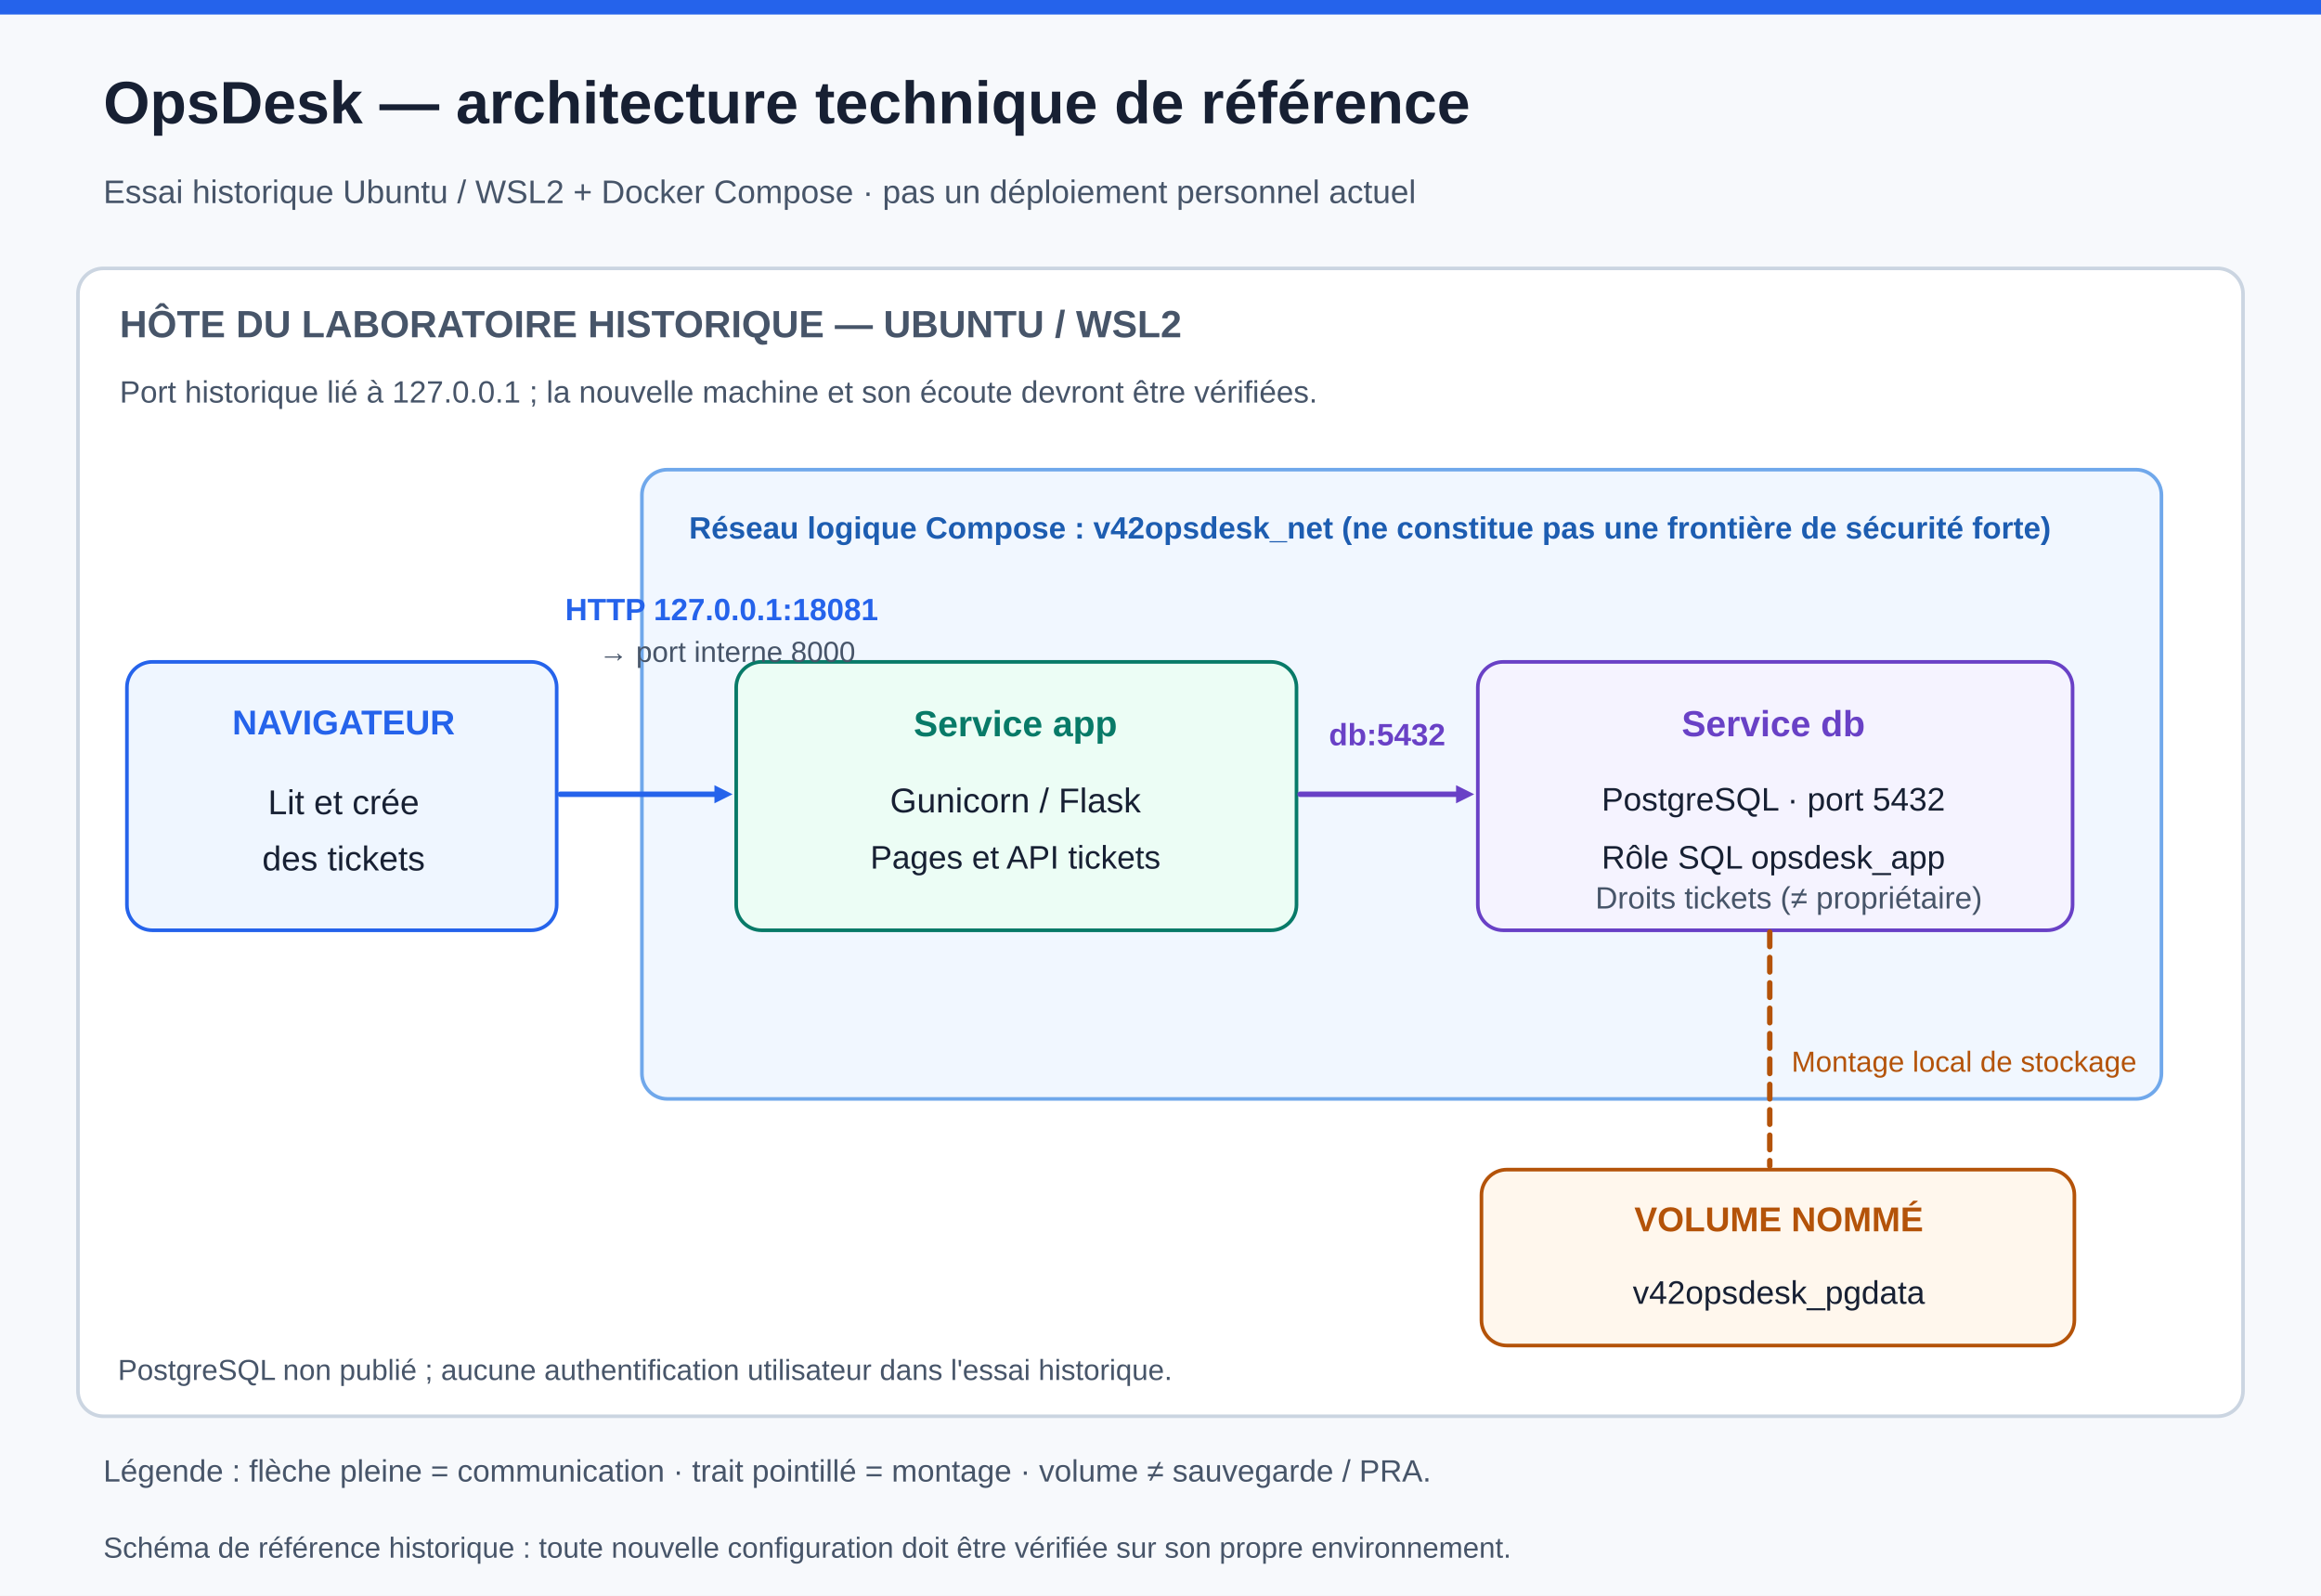
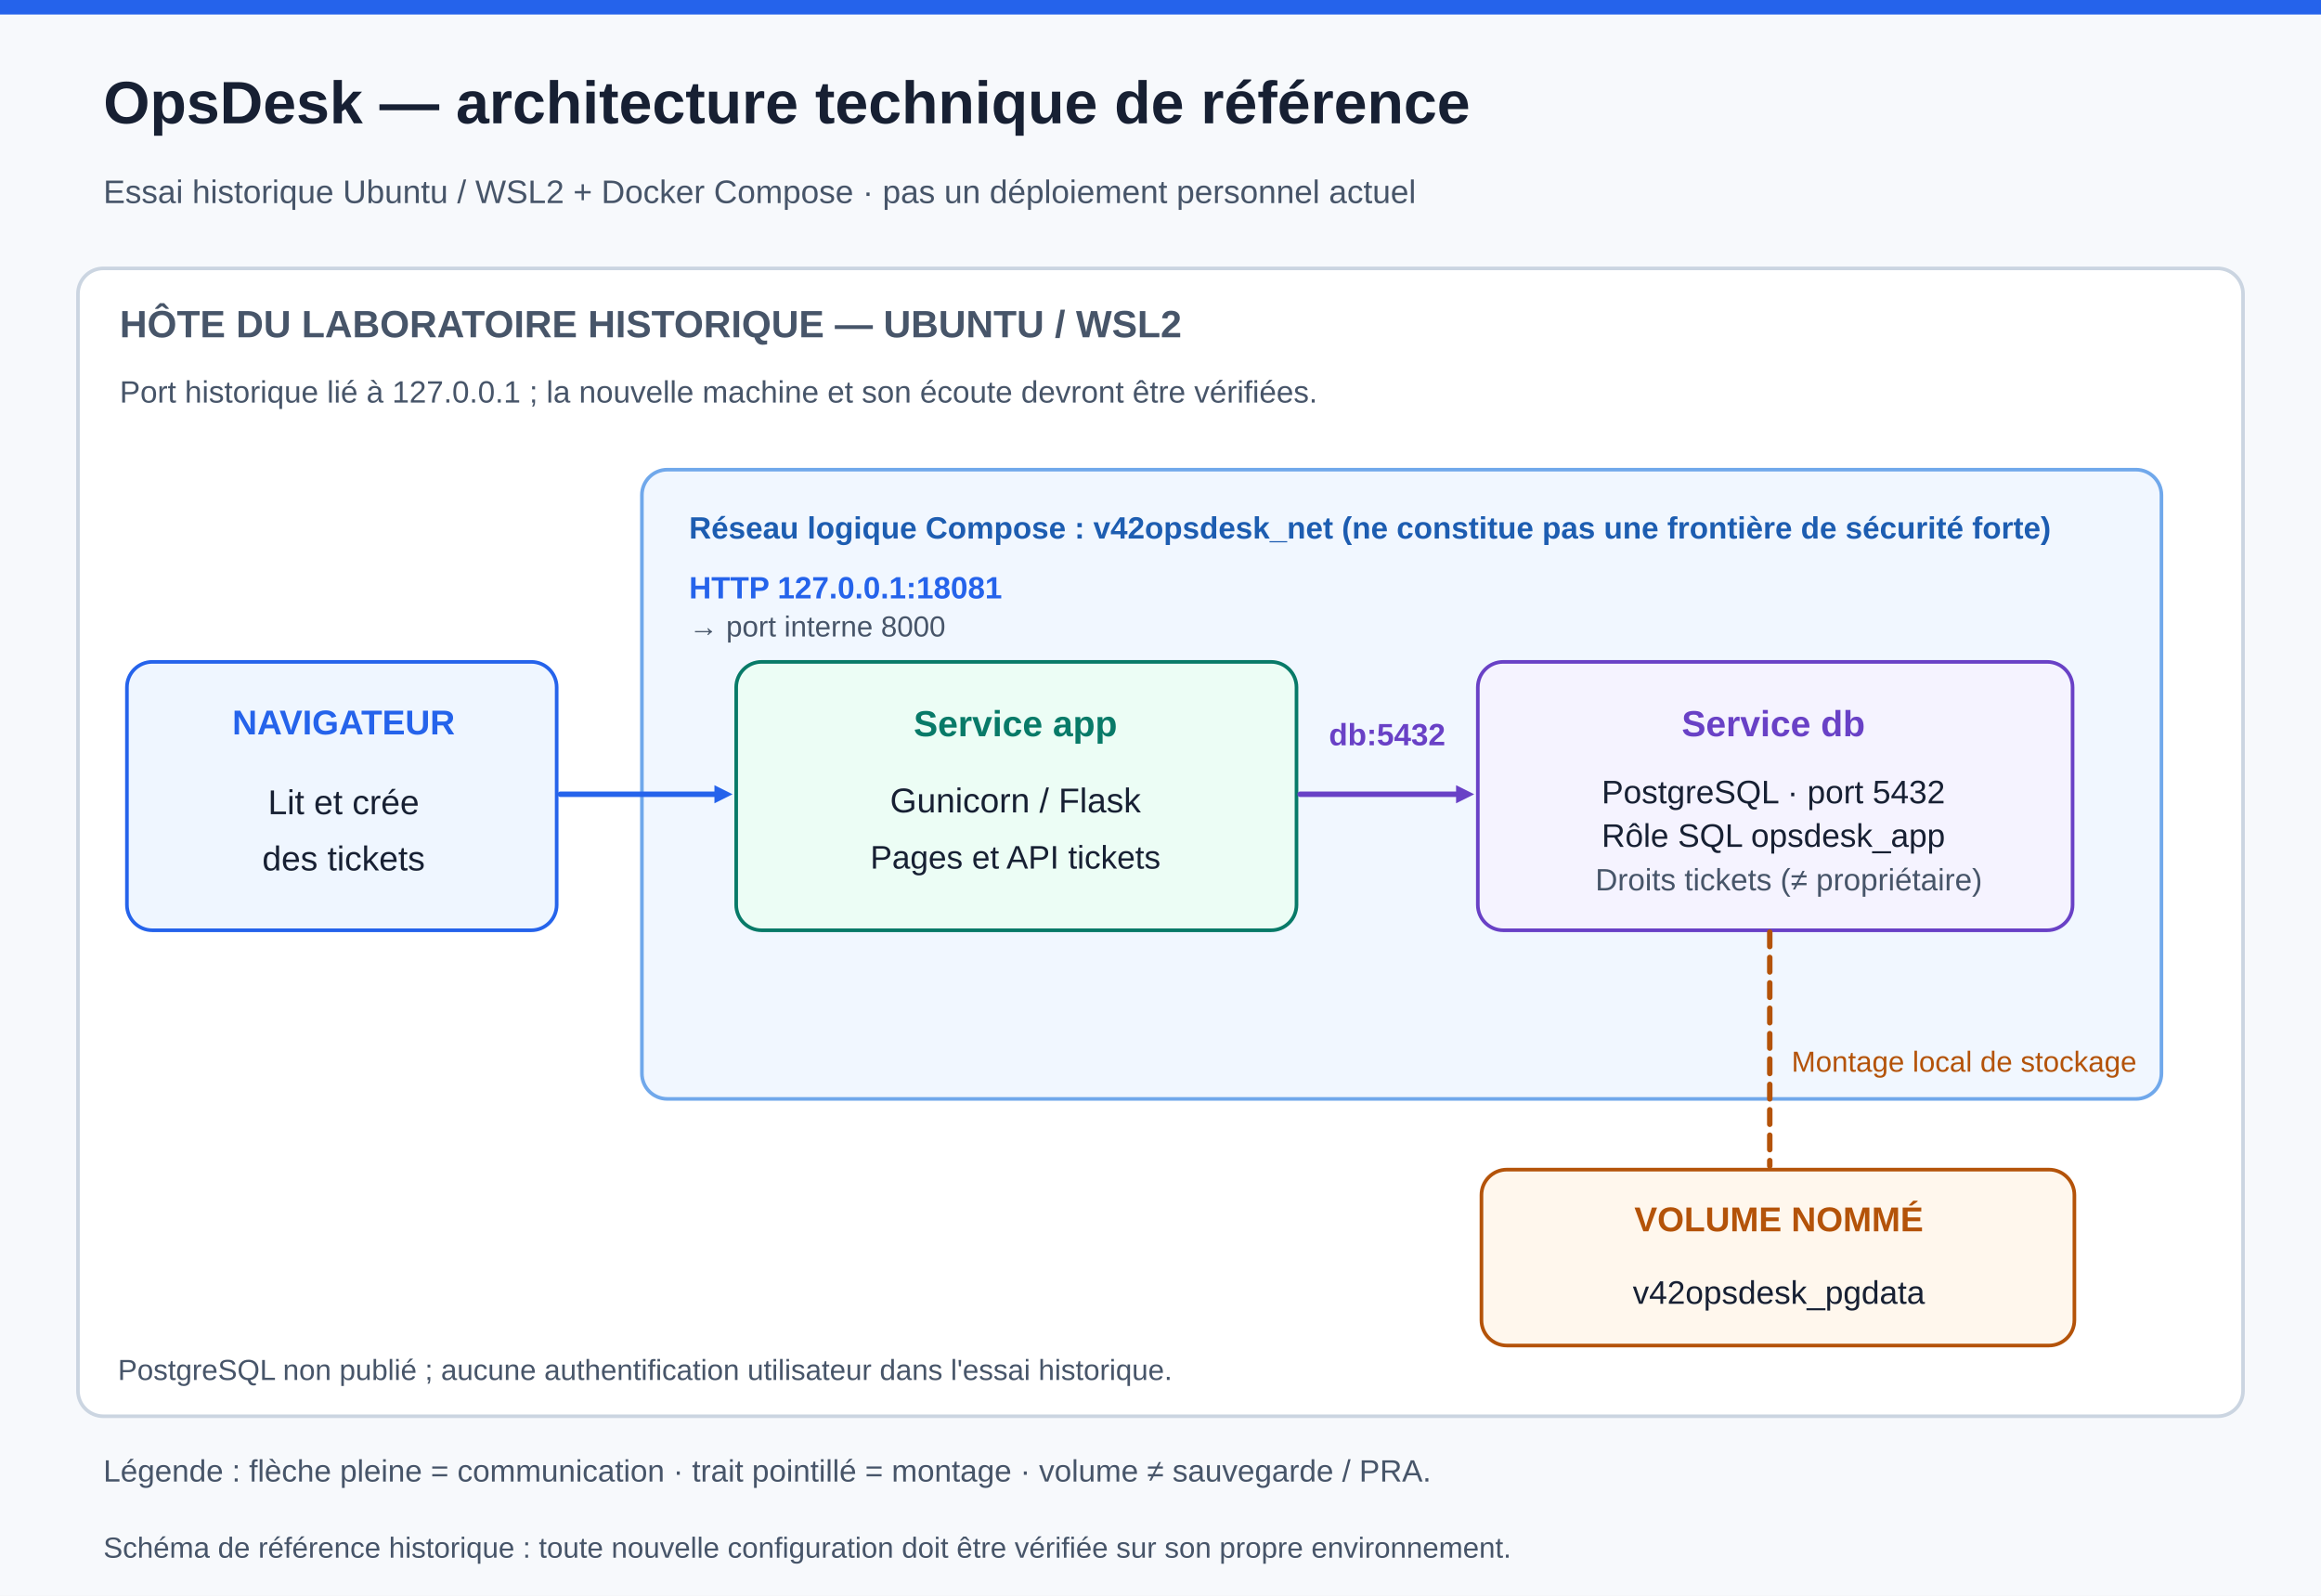
<svg xmlns="http://www.w3.org/2000/svg" viewBox="0 0 1280 880" width="1280" height="880" role="img" aria-labelledby="title desc">
  <rect x="0" y="0" width="1280" height="880" rx="0" fill="#f7f9fc" stroke="#f7f9fc" stroke-width="0" />
  <rect x="0" y="0" width="1280" height="8" rx="0" fill="#2563eb" stroke="#2563eb" stroke-width="0" />
  <rect x="43" y="148" width="1194" height="633" rx="14" fill="#ffffff" stroke="#cbd5e1" stroke-width="2" />
  <rect x="354" y="259" width="838" height="347" rx="14" fill="#f1f7ff" stroke="#70a8eb" stroke-width="2" />
  <rect x="70" y="365" width="237" height="148" rx="14" fill="#eff6ff" stroke="#2563eb" stroke-width="2" />
  <rect x="406" y="365" width="309" height="148" rx="14" fill="#ecfdf5" stroke="#087a68" stroke-width="2" />
  <rect x="815" y="365" width="328" height="148" rx="14" fill="#f5f3ff" stroke="#6941c6" stroke-width="2" />
  <rect x="817" y="645" width="327" height="97" rx="14" fill="#fff7ed" stroke="#b45309" stroke-width="2" />
  <line x1="309" y1="438" x2="394" y2="438" stroke="#2563eb" stroke-width="3" stroke-linecap="round" />
  <polygon points="404,438 394,443 394,433" fill="#2563eb" />
  <line x1="717" y1="438" x2="803" y2="438" stroke="#6941c6" stroke-width="3" stroke-linecap="round" />
  <polygon points="813,438 803,443 803,433" fill="#6941c6" />
  <line x1="976" y1="514" x2="976" y2="643" stroke="#b45309" stroke-width="3" stroke-linecap="round" stroke-dasharray="8 6" />
  <text x="57" y="68" text-anchor="start" font-family="Arial,Helvetica,sans-serif" font-weight="700" font-size="33" fill="#172033">OpsDesk — architecture technique de référence</text>
  <text x="57" y="112" text-anchor="start" font-family="Arial,Helvetica,sans-serif" font-weight="400" font-size="18" fill="#475569">Essai historique Ubuntu / WSL2 + Docker Compose · pas un déploiement personnel actuel</text>
  <text x="66" y="186" text-anchor="start" font-family="Arial,Helvetica,sans-serif" font-weight="700" font-size="21" fill="#475569">HÔTE DU LABORATOIRE HISTORIQUE — UBUNTU / WSL2</text>
  <text x="66" y="222" text-anchor="start" font-family="Arial,Helvetica,sans-serif" font-weight="400" font-size="17" fill="#475569">Port historique lié à 127.0.0.1 ; la nouvelle machine et son écoute devront être vérifiées.</text>
  <text x="380" y="297" text-anchor="start" font-family="Arial,Helvetica,sans-serif" font-weight="700" font-size="17" fill="#1d5db1">Réseau logique Compose : v42opsdesk_net (ne constitue pas une frontière de sécurité forte)</text>
  <text x="189.5" y="405" text-anchor="middle" font-family="Arial,Helvetica,sans-serif" font-weight="700" font-size="19" fill="#2563eb">NAVIGATEUR</text>
  <text x="189.5" y="449" text-anchor="middle" font-family="Arial,Helvetica,sans-serif" font-weight="400" font-size="19" fill="#172033">Lit et crée</text>
  <text x="189.5" y="480" text-anchor="middle" font-family="Arial,Helvetica,sans-serif" font-weight="400" font-size="19" fill="#172033">des tickets</text>
  <text x="560" y="406" text-anchor="middle" font-family="Arial,Helvetica,sans-serif" font-weight="700" font-size="20" fill="#087a68">Service app</text>
  <text x="560" y="448" text-anchor="middle" font-family="Arial,Helvetica,sans-serif" font-weight="400" font-size="19" fill="#172033">Gunicorn / Flask</text>
  <text x="560" y="479" text-anchor="middle" font-family="Arial,Helvetica,sans-serif" font-weight="400" font-size="18" fill="#172033">Pages et API tickets</text>
  <text x="978" y="406" text-anchor="middle" font-family="Arial,Helvetica,sans-serif" font-weight="700" font-size="20" fill="#6941c6">Service db</text>
-   <text x="978" y="447" text-anchor="middle" font-family="Arial,Helvetica,sans-serif" font-weight="400" font-size="18" fill="#172033">PostgreSQL · port 5432</text>
-   <text x="978" y="479" text-anchor="middle" font-family="Arial,Helvetica,sans-serif" font-weight="400" font-size="18" fill="#172033">Rôle SQL opsdesk_app</text>
-   <text x="398" y="342" text-anchor="middle" font-family="Arial,Helvetica,sans-serif" font-weight="700" font-size="17" fill="#2563eb">HTTP 127.0.0.1:18081</text>
-   <text x="401" y="365" text-anchor="middle" font-family="Arial,Helvetica,sans-serif" font-weight="400" font-size="16" fill="#475569">→ port interne 8000</text>
+   <text x="978" y="443" text-anchor="middle" font-family="Arial,Helvetica,sans-serif" font-weight="400" font-size="18" fill="#172033">PostgreSQL · port 5432</text>
+   <text x="978" y="467" text-anchor="middle" font-family="Arial,Helvetica,sans-serif" font-weight="400" font-size="18" fill="#172033">Rôle SQL opsdesk_app</text>
+   <text x="380" y="330" text-anchor="start" font-family="Arial,Helvetica,sans-serif" font-weight="700" font-size="17" fill="#2563eb">HTTP 127.0.0.1:18081</text>
+   <text x="380" y="351" text-anchor="start" font-family="Arial,Helvetica,sans-serif" font-weight="400" font-size="16" fill="#475569">→ port interne 8000</text>
  <text x="765" y="411" text-anchor="middle" font-family="Arial,Helvetica,sans-serif" font-weight="700" font-size="17" fill="#6941c6">db:5432</text>
-   <text x="986.5" y="501" text-anchor="middle" font-family="Arial,Helvetica,sans-serif" font-weight="400" font-size="17" fill="#475569">Droits tickets (≠ propriétaire)</text>
+   <text x="986.5" y="491" text-anchor="middle" font-family="Arial,Helvetica,sans-serif" font-weight="400" font-size="17" fill="#475569">Droits tickets (≠ propriétaire)</text>
  <text x="981" y="679" text-anchor="middle" font-family="Arial,Helvetica,sans-serif" font-weight="700" font-size="19" fill="#b45309">VOLUME NOMMÉ</text>
  <text x="981" y="719" text-anchor="middle" font-family="Arial,Helvetica,sans-serif" font-weight="400" font-size="18" fill="#172033">v42opsdesk_pgdata</text>
  <text x="988" y="591" text-anchor="start" font-family="Arial,Helvetica,sans-serif" font-weight="400" font-size="16" fill="#b45309">Montage local de stockage</text>
  <text x="65" y="761" text-anchor="start" font-family="Arial,Helvetica,sans-serif" font-weight="400" font-size="16" fill="#475569">PostgreSQL non publié ; aucune authentification utilisateur dans l'essai historique.</text>
  <text x="57" y="817" text-anchor="start" font-family="Arial,Helvetica,sans-serif" font-weight="400" font-size="17" fill="#475569">Légende : flèche pleine = communication · trait pointillé = montage · volume ≠ sauvegarde / PRA.</text>
  <text x="57" y="859" text-anchor="start" font-family="Arial,Helvetica,sans-serif" font-weight="400" font-size="16" fill="#475569">Schéma de référence historique : toute nouvelle configuration doit être vérifiée sur son propre environnement.</text>
</svg>
